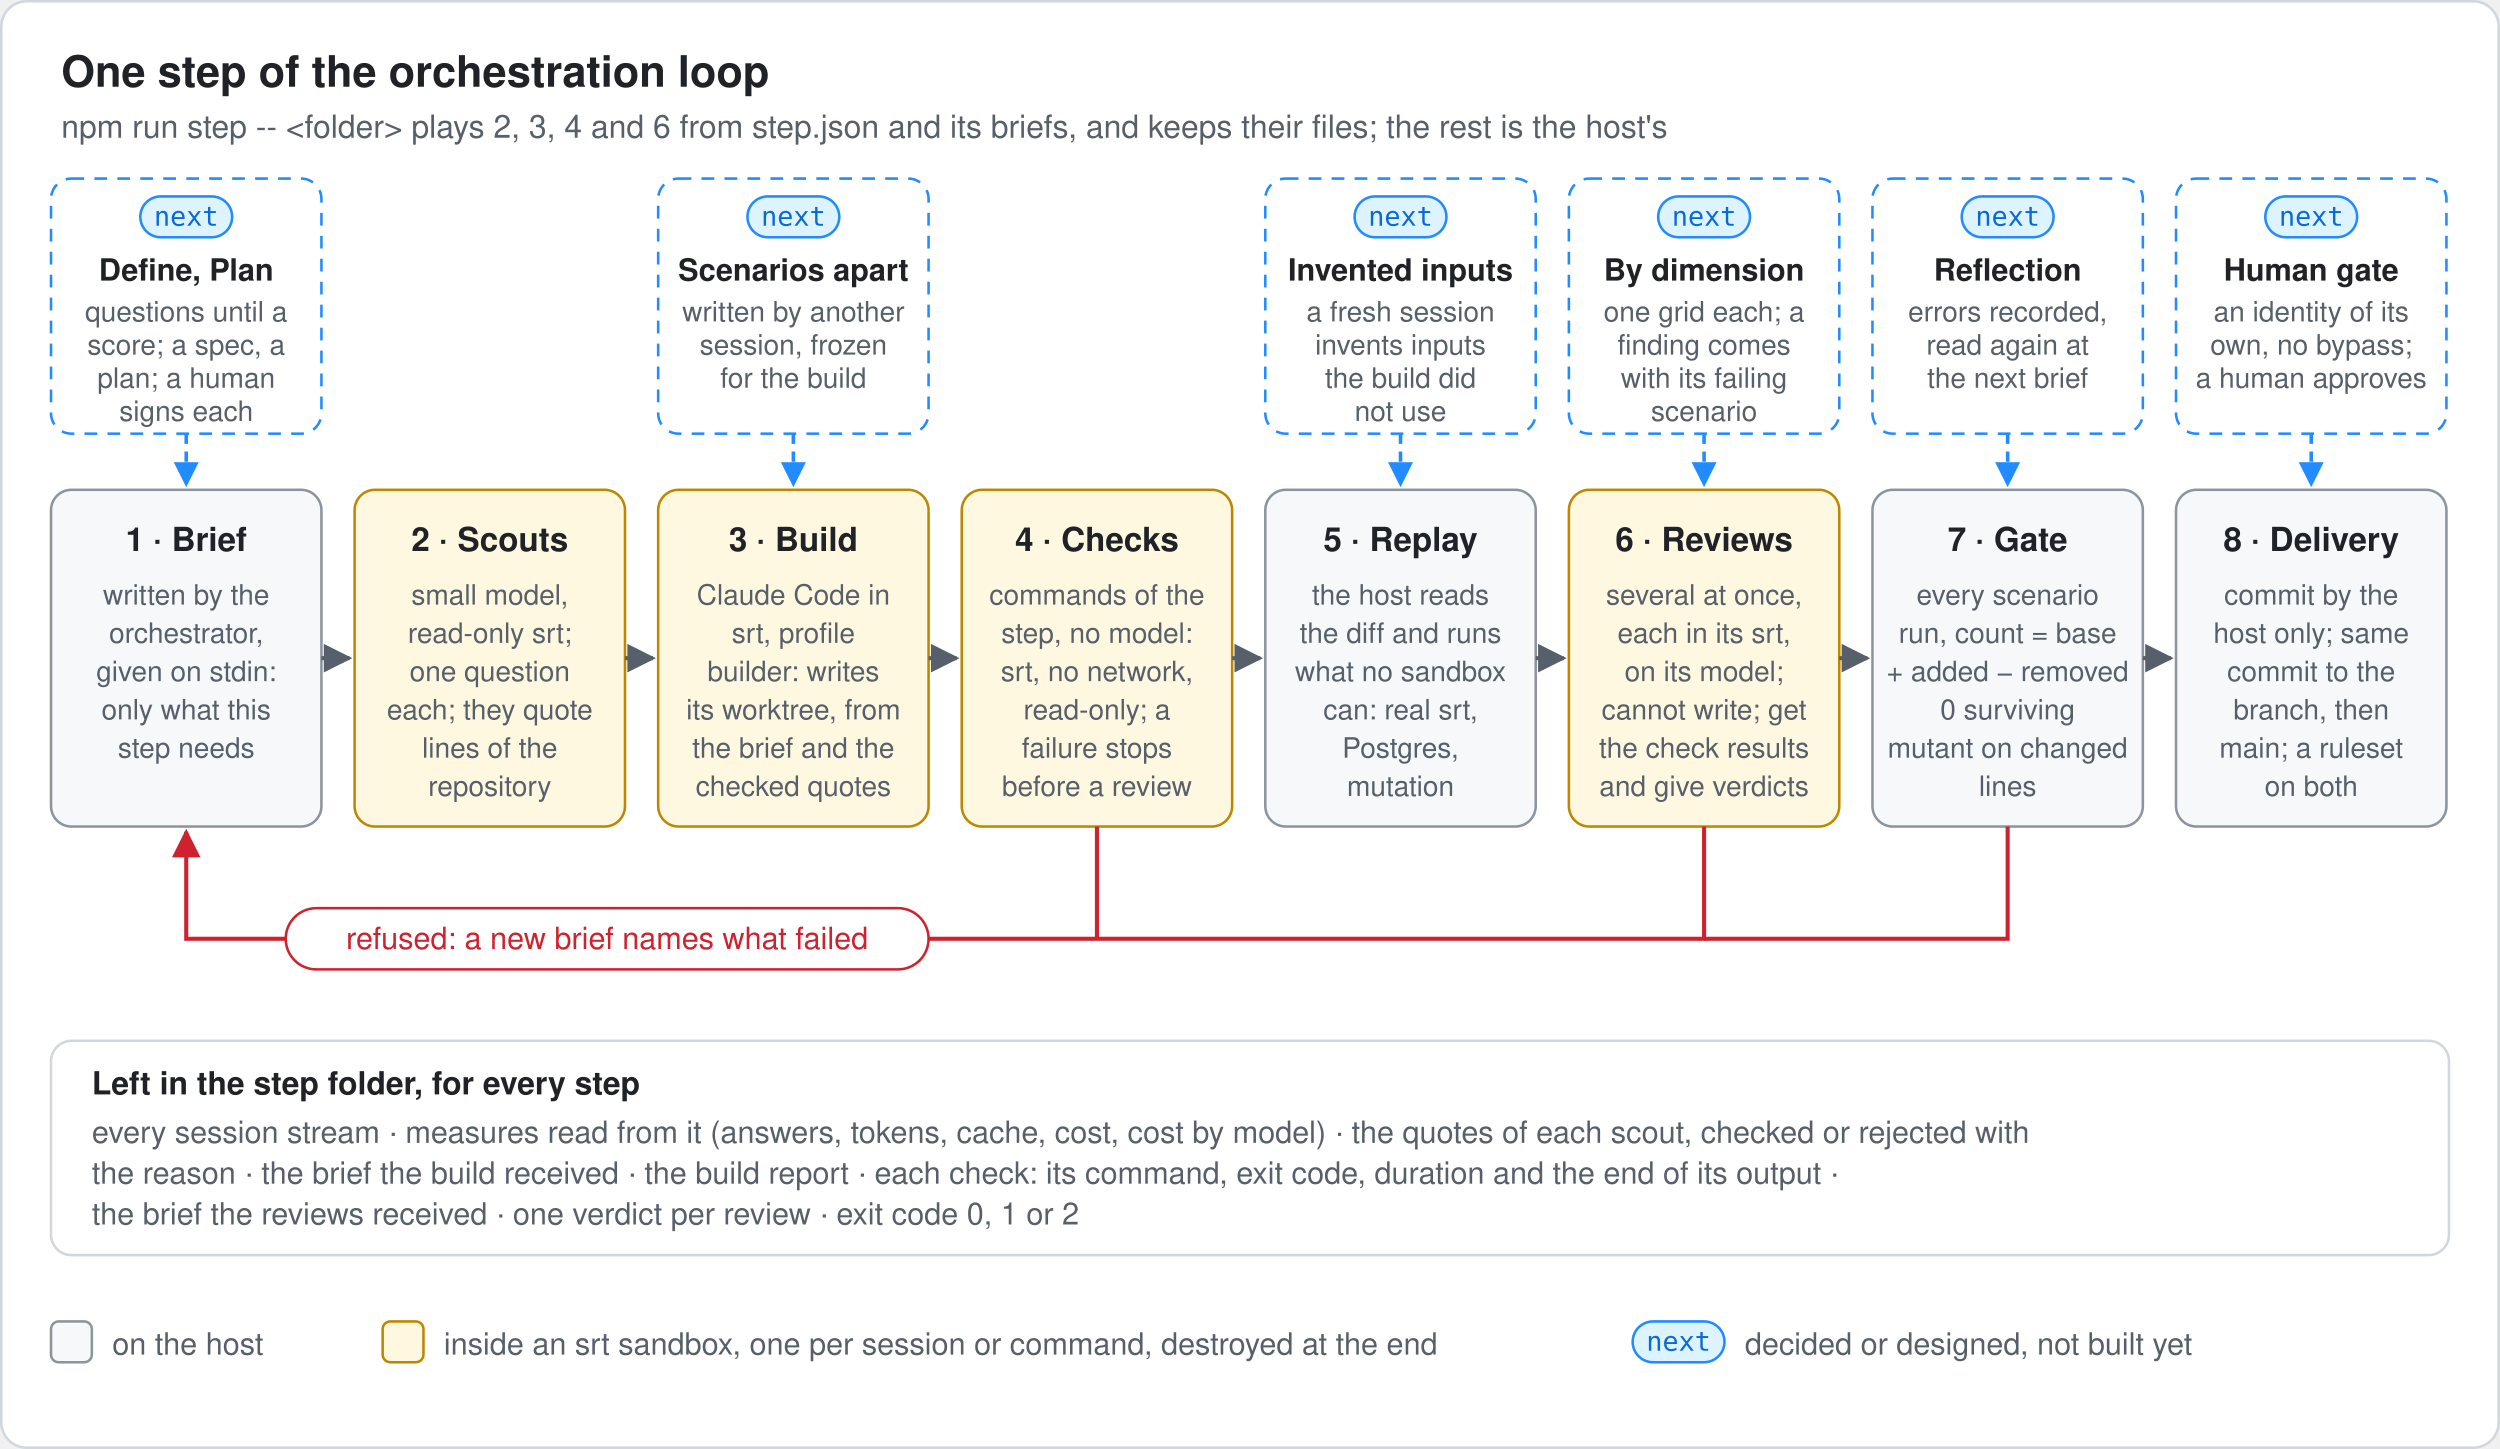
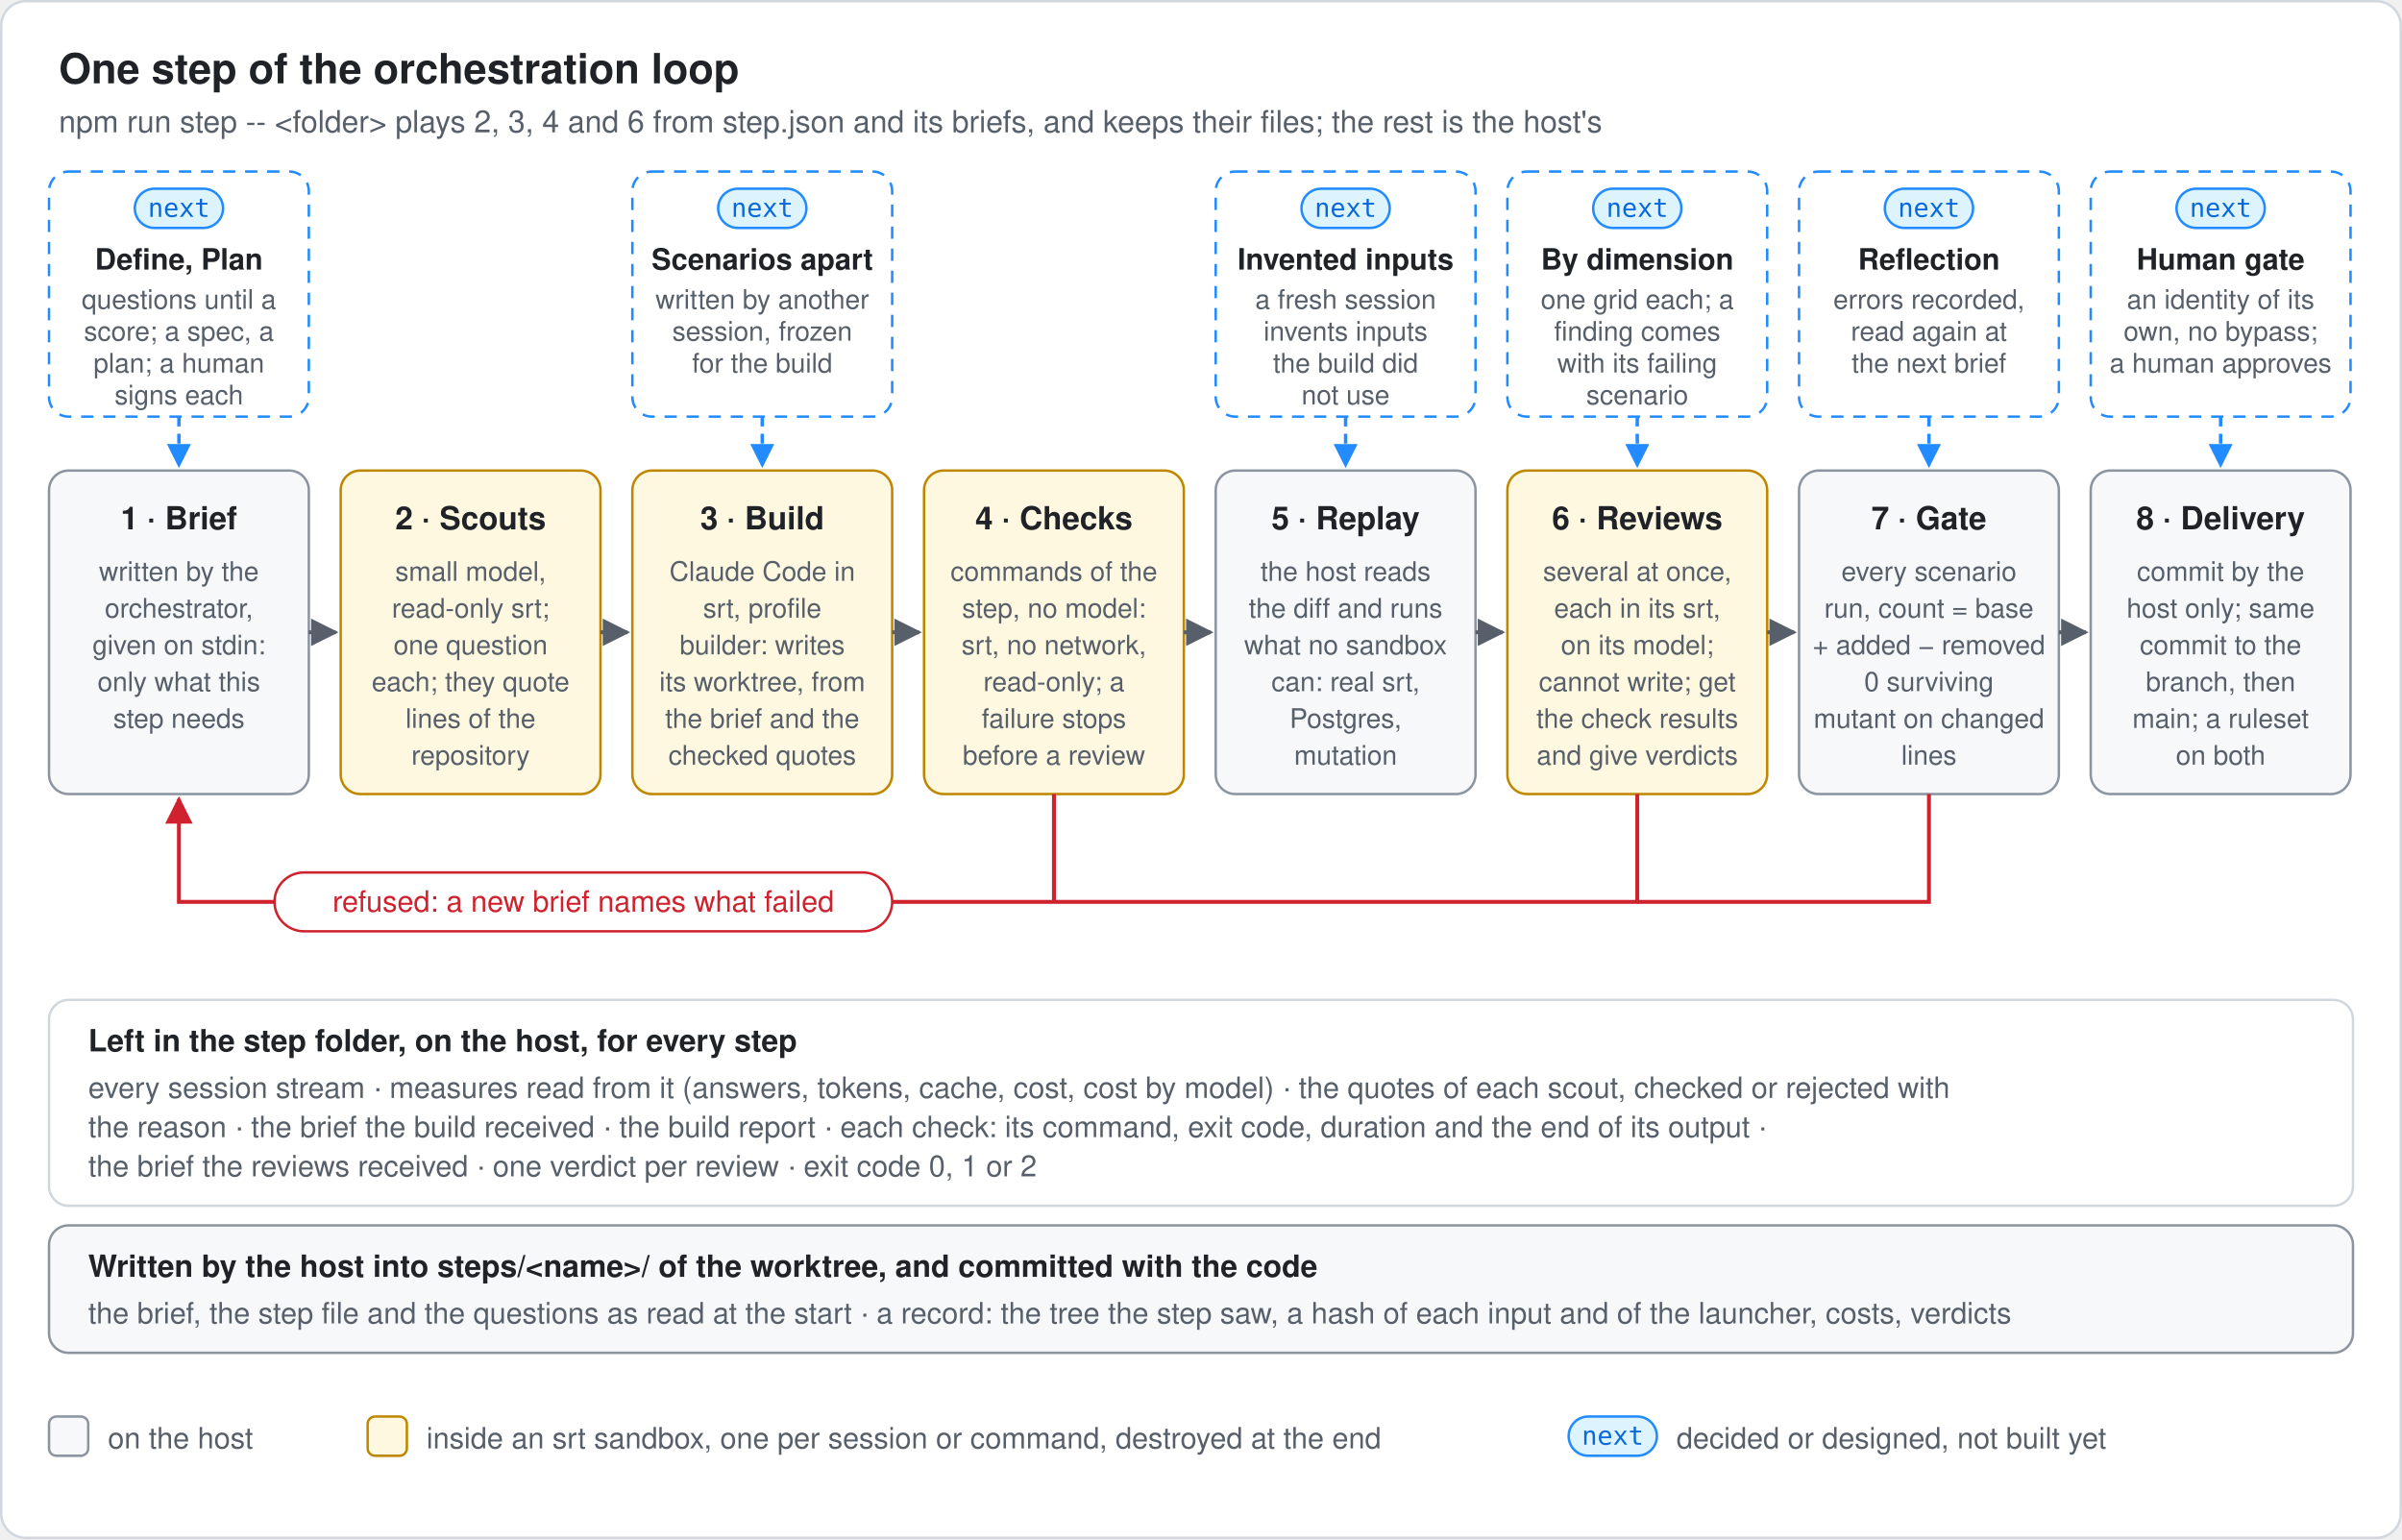
- <svg xmlns="http://www.w3.org/2000/svg" viewBox="0 0 980 568" width="980" height="568" role="img" aria-labelledby="t d" font-family="-apple-system, 'Segoe UI', Helvetica, Arial, sans-serif">
+ <svg xmlns="http://www.w3.org/2000/svg" viewBox="0 0 980 628" width="980" height="628" role="img" aria-labelledby="t d" font-family="-apple-system, 'Segoe UI', Helvetica, Arial, sans-serif">
  <defs>
    <marker id="a" viewBox="0 0 10 10" refX="9" refY="5" markerWidth="7" markerHeight="7" orient="auto-start-reverse">
      <path d="M0 0L10 5L0 10z" fill="#57606a" />
    </marker>
    <marker id="r" viewBox="0 0 10 10" refX="9" refY="5" markerWidth="7" markerHeight="7" orient="auto-start-reverse">
      <path d="M0 0L10 5L0 10z" fill="#cf222e" />
    </marker>
    <marker id="n" viewBox="0 0 10 10" refX="9" refY="5" markerWidth="7" markerHeight="7" orient="auto-start-reverse">
      <path d="M0 0L10 5L0 10z" fill="#218bff" />
    </marker>
  </defs>
-   <rect x="0.5" y="0.5" width="979" height="567" rx="10" fill="#ffffff" stroke="#d0d7de" />
+   <rect x="0.5" y="0.5" width="979" height="627" rx="10" fill="#ffffff" stroke="#d0d7de" />
  <text x="24" y="34" font-size="17" font-weight="600" fill="#1f2328">One step of the orchestration loop</text>
  <text x="24" y="54" font-size="12.5" fill="#57606a">npm run step -- &lt;folder&gt; plays 2, 3, 4 and 6 from step.json and its briefs, and keeps their files; the rest is the host's</text>
  <g font-size="11" fill="#57606a">
    <rect x="20" y="70" width="106" height="100" rx="8" fill="#ffffff" stroke="#218bff" stroke-dasharray="5 4" />
    <rect x="55" y="77" width="36" height="16" rx="8" fill="#ddf4ff" stroke="#218bff" />
    <text x="73" y="88.5" text-anchor="middle" font-family="ui-monospace, SFMono-Regular, Menlo, monospace" font-size="10.5" fill="#0969da">next</text>
    <text x="73" y="110" text-anchor="middle" font-weight="600" font-size="12" fill="#1f2328">Define, Plan</text>
    <text x="73" y="126" text-anchor="middle">questions until a</text>
    <text x="73" y="139" text-anchor="middle">score; a spec, a</text>
    <text x="73" y="152" text-anchor="middle">plan; a human</text>
    <text x="73" y="165" text-anchor="middle">signs each</text>
    <rect x="258" y="70" width="106" height="100" rx="8" fill="#ffffff" stroke="#218bff" stroke-dasharray="5 4" />
    <rect x="293" y="77" width="36" height="16" rx="8" fill="#ddf4ff" stroke="#218bff" />
    <text x="311" y="88.5" text-anchor="middle" font-family="ui-monospace, SFMono-Regular, Menlo, monospace" font-size="10.5" fill="#0969da">next</text>
    <text x="311" y="110" text-anchor="middle" font-weight="600" font-size="12" fill="#1f2328">Scenarios apart</text>
    <text x="311" y="126" text-anchor="middle">written by another</text>
    <text x="311" y="139" text-anchor="middle">session, frozen</text>
    <text x="311" y="152" text-anchor="middle">for the build</text>
    <rect x="496" y="70" width="106" height="100" rx="8" fill="#ffffff" stroke="#218bff" stroke-dasharray="5 4" />
    <rect x="531" y="77" width="36" height="16" rx="8" fill="#ddf4ff" stroke="#218bff" />
    <text x="549" y="88.5" text-anchor="middle" font-family="ui-monospace, SFMono-Regular, Menlo, monospace" font-size="10.5" fill="#0969da">next</text>
    <text x="549" y="110" text-anchor="middle" font-weight="600" font-size="12" fill="#1f2328">Invented inputs</text>
    <text x="549" y="126" text-anchor="middle">a fresh session</text>
    <text x="549" y="139" text-anchor="middle">invents inputs</text>
    <text x="549" y="152" text-anchor="middle">the build did</text>
    <text x="549" y="165" text-anchor="middle">not use</text>
    <rect x="615" y="70" width="106" height="100" rx="8" fill="#ffffff" stroke="#218bff" stroke-dasharray="5 4" />
    <rect x="650" y="77" width="36" height="16" rx="8" fill="#ddf4ff" stroke="#218bff" />
    <text x="668" y="88.5" text-anchor="middle" font-family="ui-monospace, SFMono-Regular, Menlo, monospace" font-size="10.5" fill="#0969da">next</text>
    <text x="668" y="110" text-anchor="middle" font-weight="600" font-size="12" fill="#1f2328">By dimension</text>
    <text x="668" y="126" text-anchor="middle">one grid each; a</text>
    <text x="668" y="139" text-anchor="middle">finding comes</text>
    <text x="668" y="152" text-anchor="middle">with its failing</text>
    <text x="668" y="165" text-anchor="middle">scenario</text>
    <rect x="734" y="70" width="106" height="100" rx="8" fill="#ffffff" stroke="#218bff" stroke-dasharray="5 4" />
    <rect x="769" y="77" width="36" height="16" rx="8" fill="#ddf4ff" stroke="#218bff" />
    <text x="787" y="88.5" text-anchor="middle" font-family="ui-monospace, SFMono-Regular, Menlo, monospace" font-size="10.5" fill="#0969da">next</text>
    <text x="787" y="110" text-anchor="middle" font-weight="600" font-size="12" fill="#1f2328">Reflection</text>
    <text x="787" y="126" text-anchor="middle">errors recorded,</text>
    <text x="787" y="139" text-anchor="middle">read again at</text>
    <text x="787" y="152" text-anchor="middle">the next brief</text>
    <rect x="853" y="70" width="106" height="100" rx="8" fill="#ffffff" stroke="#218bff" stroke-dasharray="5 4" />
    <rect x="888" y="77" width="36" height="16" rx="8" fill="#ddf4ff" stroke="#218bff" />
    <text x="906" y="88.5" text-anchor="middle" font-family="ui-monospace, SFMono-Regular, Menlo, monospace" font-size="10.5" fill="#0969da">next</text>
    <text x="906" y="110" text-anchor="middle" font-weight="600" font-size="12" fill="#1f2328">Human gate</text>
    <text x="906" y="126" text-anchor="middle">an identity of its</text>
    <text x="906" y="139" text-anchor="middle">own, no bypass;</text>
    <text x="906" y="152" text-anchor="middle">a human approves</text>
  </g>
  <g stroke="#218bff" stroke-width="1.4" stroke-dasharray="4 3" fill="none" marker-end="url(#n)">
    <path d="M73 170V190" />
    <path d="M311 170V190" />
    <path d="M549 170V190" />
    <path d="M668 170V190" />
    <path d="M787 170V190" />
    <path d="M906 170V190" />
  </g>
  <g font-size="11" fill="#1f2328">
    <rect x="20" y="192" width="106" height="132" rx="8" fill="#f6f8fa" stroke="#8c959f" />
    <text x="73" y="216" text-anchor="middle" font-weight="600" font-size="13">1 · Brief</text>
    <text x="73" y="237" text-anchor="middle" fill="#57606a">written by the</text>
    <text x="73" y="252" text-anchor="middle" fill="#57606a">orchestrator,</text>
    <text x="73" y="267" text-anchor="middle" fill="#57606a">given on stdin:</text>
    <text x="73" y="282" text-anchor="middle" fill="#57606a">only what this</text>
    <text x="73" y="297" text-anchor="middle" fill="#57606a">step needs</text>
    <rect x="139" y="192" width="106" height="132" rx="8" fill="#fff8e1" stroke="#bf8700" />
    <text x="192" y="216" text-anchor="middle" font-weight="600" font-size="13">2 · Scouts</text>
    <text x="192" y="237" text-anchor="middle" fill="#57606a">small model,</text>
    <text x="192" y="252" text-anchor="middle" fill="#57606a">read-only srt;</text>
    <text x="192" y="267" text-anchor="middle" fill="#57606a">one question</text>
    <text x="192" y="282" text-anchor="middle" fill="#57606a">each; they quote</text>
    <text x="192" y="297" text-anchor="middle" fill="#57606a">lines of the</text>
    <text x="192" y="312" text-anchor="middle" fill="#57606a">repository</text>
    <rect x="258" y="192" width="106" height="132" rx="8" fill="#fff8e1" stroke="#bf8700" />
    <text x="311" y="216" text-anchor="middle" font-weight="600" font-size="13">3 · Build</text>
    <text x="311" y="237" text-anchor="middle" fill="#57606a">Claude Code in</text>
    <text x="311" y="252" text-anchor="middle" fill="#57606a">srt, profile</text>
    <text x="311" y="267" text-anchor="middle" fill="#57606a">builder: writes</text>
    <text x="311" y="282" text-anchor="middle" fill="#57606a">its worktree, from</text>
    <text x="311" y="297" text-anchor="middle" fill="#57606a">the brief and the</text>
    <text x="311" y="312" text-anchor="middle" fill="#57606a">checked quotes</text>
    <rect x="377" y="192" width="106" height="132" rx="8" fill="#fff8e1" stroke="#bf8700" />
    <text x="430" y="216" text-anchor="middle" font-weight="600" font-size="13">4 · Checks</text>
    <text x="430" y="237" text-anchor="middle" fill="#57606a">commands of the</text>
    <text x="430" y="252" text-anchor="middle" fill="#57606a">step, no model:</text>
    <text x="430" y="267" text-anchor="middle" fill="#57606a">srt, no network,</text>
    <text x="430" y="282" text-anchor="middle" fill="#57606a">read-only; a</text>
    <text x="430" y="297" text-anchor="middle" fill="#57606a">failure stops</text>
    <text x="430" y="312" text-anchor="middle" fill="#57606a">before a review</text>
    <rect x="496" y="192" width="106" height="132" rx="8" fill="#f6f8fa" stroke="#8c959f" />
    <text x="549" y="216" text-anchor="middle" font-weight="600" font-size="13">5 · Replay</text>
    <text x="549" y="237" text-anchor="middle" fill="#57606a">the host reads</text>
    <text x="549" y="252" text-anchor="middle" fill="#57606a">the diff and runs</text>
    <text x="549" y="267" text-anchor="middle" fill="#57606a">what no sandbox</text>
    <text x="549" y="282" text-anchor="middle" fill="#57606a">can: real srt,</text>
    <text x="549" y="297" text-anchor="middle" fill="#57606a">Postgres,</text>
    <text x="549" y="312" text-anchor="middle" fill="#57606a">mutation</text>
    <rect x="615" y="192" width="106" height="132" rx="8" fill="#fff8e1" stroke="#bf8700" />
    <text x="668" y="216" text-anchor="middle" font-weight="600" font-size="13">6 · Reviews</text>
    <text x="668" y="237" text-anchor="middle" fill="#57606a">several at once,</text>
    <text x="668" y="252" text-anchor="middle" fill="#57606a">each in its srt,</text>
    <text x="668" y="267" text-anchor="middle" fill="#57606a">on its model;</text>
    <text x="668" y="282" text-anchor="middle" fill="#57606a">cannot write; get</text>
    <text x="668" y="297" text-anchor="middle" fill="#57606a">the check results</text>
    <text x="668" y="312" text-anchor="middle" fill="#57606a">and give verdicts</text>
    <rect x="734" y="192" width="106" height="132" rx="8" fill="#f6f8fa" stroke="#8c959f" />
    <text x="787" y="216" text-anchor="middle" font-weight="600" font-size="13">7 · Gate</text>
    <text x="787" y="237" text-anchor="middle" fill="#57606a">every scenario</text>
    <text x="787" y="252" text-anchor="middle" fill="#57606a">run, count = base</text>
    <text x="787" y="267" text-anchor="middle" fill="#57606a">+ added − removed</text>
    <text x="787" y="282" text-anchor="middle" fill="#57606a">0 surviving</text>
    <text x="787" y="297" text-anchor="middle" fill="#57606a">mutant on changed</text>
    <text x="787" y="312" text-anchor="middle" fill="#57606a">lines</text>
    <rect x="853" y="192" width="106" height="132" rx="8" fill="#f6f8fa" stroke="#8c959f" />
    <text x="906" y="216" text-anchor="middle" font-weight="600" font-size="13">8 · Delivery</text>
    <text x="906" y="237" text-anchor="middle" fill="#57606a">commit by the</text>
    <text x="906" y="252" text-anchor="middle" fill="#57606a">host only; same</text>
    <text x="906" y="267" text-anchor="middle" fill="#57606a">commit to the</text>
    <text x="906" y="282" text-anchor="middle" fill="#57606a">branch, then</text>
    <text x="906" y="297" text-anchor="middle" fill="#57606a">main; a ruleset</text>
    <text x="906" y="312" text-anchor="middle" fill="#57606a">on both</text>
  </g>
  <g stroke="#57606a" stroke-width="1.6" fill="none" marker-end="url(#a)">
    <path d="M126 258H137" />
    <path d="M245 258H256" />
    <path d="M364 258H375" />
    <path d="M483 258H494" />
    <path d="M602 258H613" />
    <path d="M721 258H732" />
    <path d="M840 258H851" />
  </g>
  <g stroke="#cf222e" stroke-width="1.6" fill="none">
    <path d="M668 324V368H73V326" marker-end="url(#r)" />
    <path d="M787 324V368H668" />
    <path d="M430 324V368" />
  </g>
  <rect x="112" y="356" width="252" height="24" rx="12" fill="#ffffff" stroke="#cf222e" />
  <text x="238" y="372" text-anchor="middle" font-size="12" fill="#cf222e">refused: a new brief names what failed</text>
  <rect x="20" y="408" width="940" height="84" rx="8" fill="#ffffff" stroke="#d0d7de" />
-   <text x="36" y="429" font-size="12.5" font-weight="600" fill="#1f2328">Left in the step folder, for every step</text>
+   <text x="36" y="429" font-size="12.5" font-weight="600" fill="#1f2328">Left in the step folder, on the host, for every step</text>
  <text x="36" y="448" font-size="12" fill="#57606a">every session stream · measures read from it (answers, tokens, cache, cost, cost by model) · the quotes of each scout, checked or rejected with</text>
  <text x="36" y="464" font-size="12" fill="#57606a">the reason · the brief the build received · the build report · each check: its command, exit code, duration and the end of its output ·</text>
  <text x="36" y="480" font-size="12" fill="#57606a">the brief the reviews received · one verdict per review · exit code 0, 1 or 2</text>
-   <rect x="20" y="518" width="16" height="16" rx="3" fill="#f6f8fa" stroke="#8c959f" />
-   <text x="44" y="531" font-size="12" fill="#57606a">on the host</text>
-   <rect x="150" y="518" width="16" height="16" rx="3" fill="#fff8e1" stroke="#bf8700" />
-   <text x="174" y="531" font-size="12" fill="#57606a">inside an srt sandbox, one per session or command, destroyed at the end</text>
-   <rect x="640" y="518" width="36" height="16" rx="8" fill="#ddf4ff" stroke="#218bff" />
-   <text x="658" y="529.5" text-anchor="middle" font-family="ui-monospace, SFMono-Regular, Menlo, monospace" font-size="10.5" fill="#0969da">next</text>
-   <text x="684" y="531" font-size="12" fill="#57606a">decided or designed, not built yet</text>
+   <rect x="20" y="500" width="940" height="52" rx="8" fill="#f6f8fa" stroke="#8c959f" />
+   <text x="36" y="521" font-size="12.5" font-weight="600" fill="#1f2328">Written by the host into steps/&lt;name&gt;/ of the worktree, and committed with the code</text>
+   <text x="36" y="540" font-size="12" fill="#57606a">the brief, the step file and the questions as read at the start · a record: the tree the step saw, a hash of each input and of the launcher, costs, verdicts</text>
+   <rect x="20" y="578" width="16" height="16" rx="3" fill="#f6f8fa" stroke="#8c959f" />
+   <text x="44" y="591" font-size="12" fill="#57606a">on the host</text>
+   <rect x="150" y="578" width="16" height="16" rx="3" fill="#fff8e1" stroke="#bf8700" />
+   <text x="174" y="591" font-size="12" fill="#57606a">inside an srt sandbox, one per session or command, destroyed at the end</text>
+   <rect x="640" y="578" width="36" height="16" rx="8" fill="#ddf4ff" stroke="#218bff" />
+   <text x="658" y="589.5" text-anchor="middle" font-family="ui-monospace, SFMono-Regular, Menlo, monospace" font-size="10.5" fill="#0969da">next</text>
+   <text x="684" y="591" font-size="12" fill="#57606a">decided or designed, not built yet</text>
</svg>
